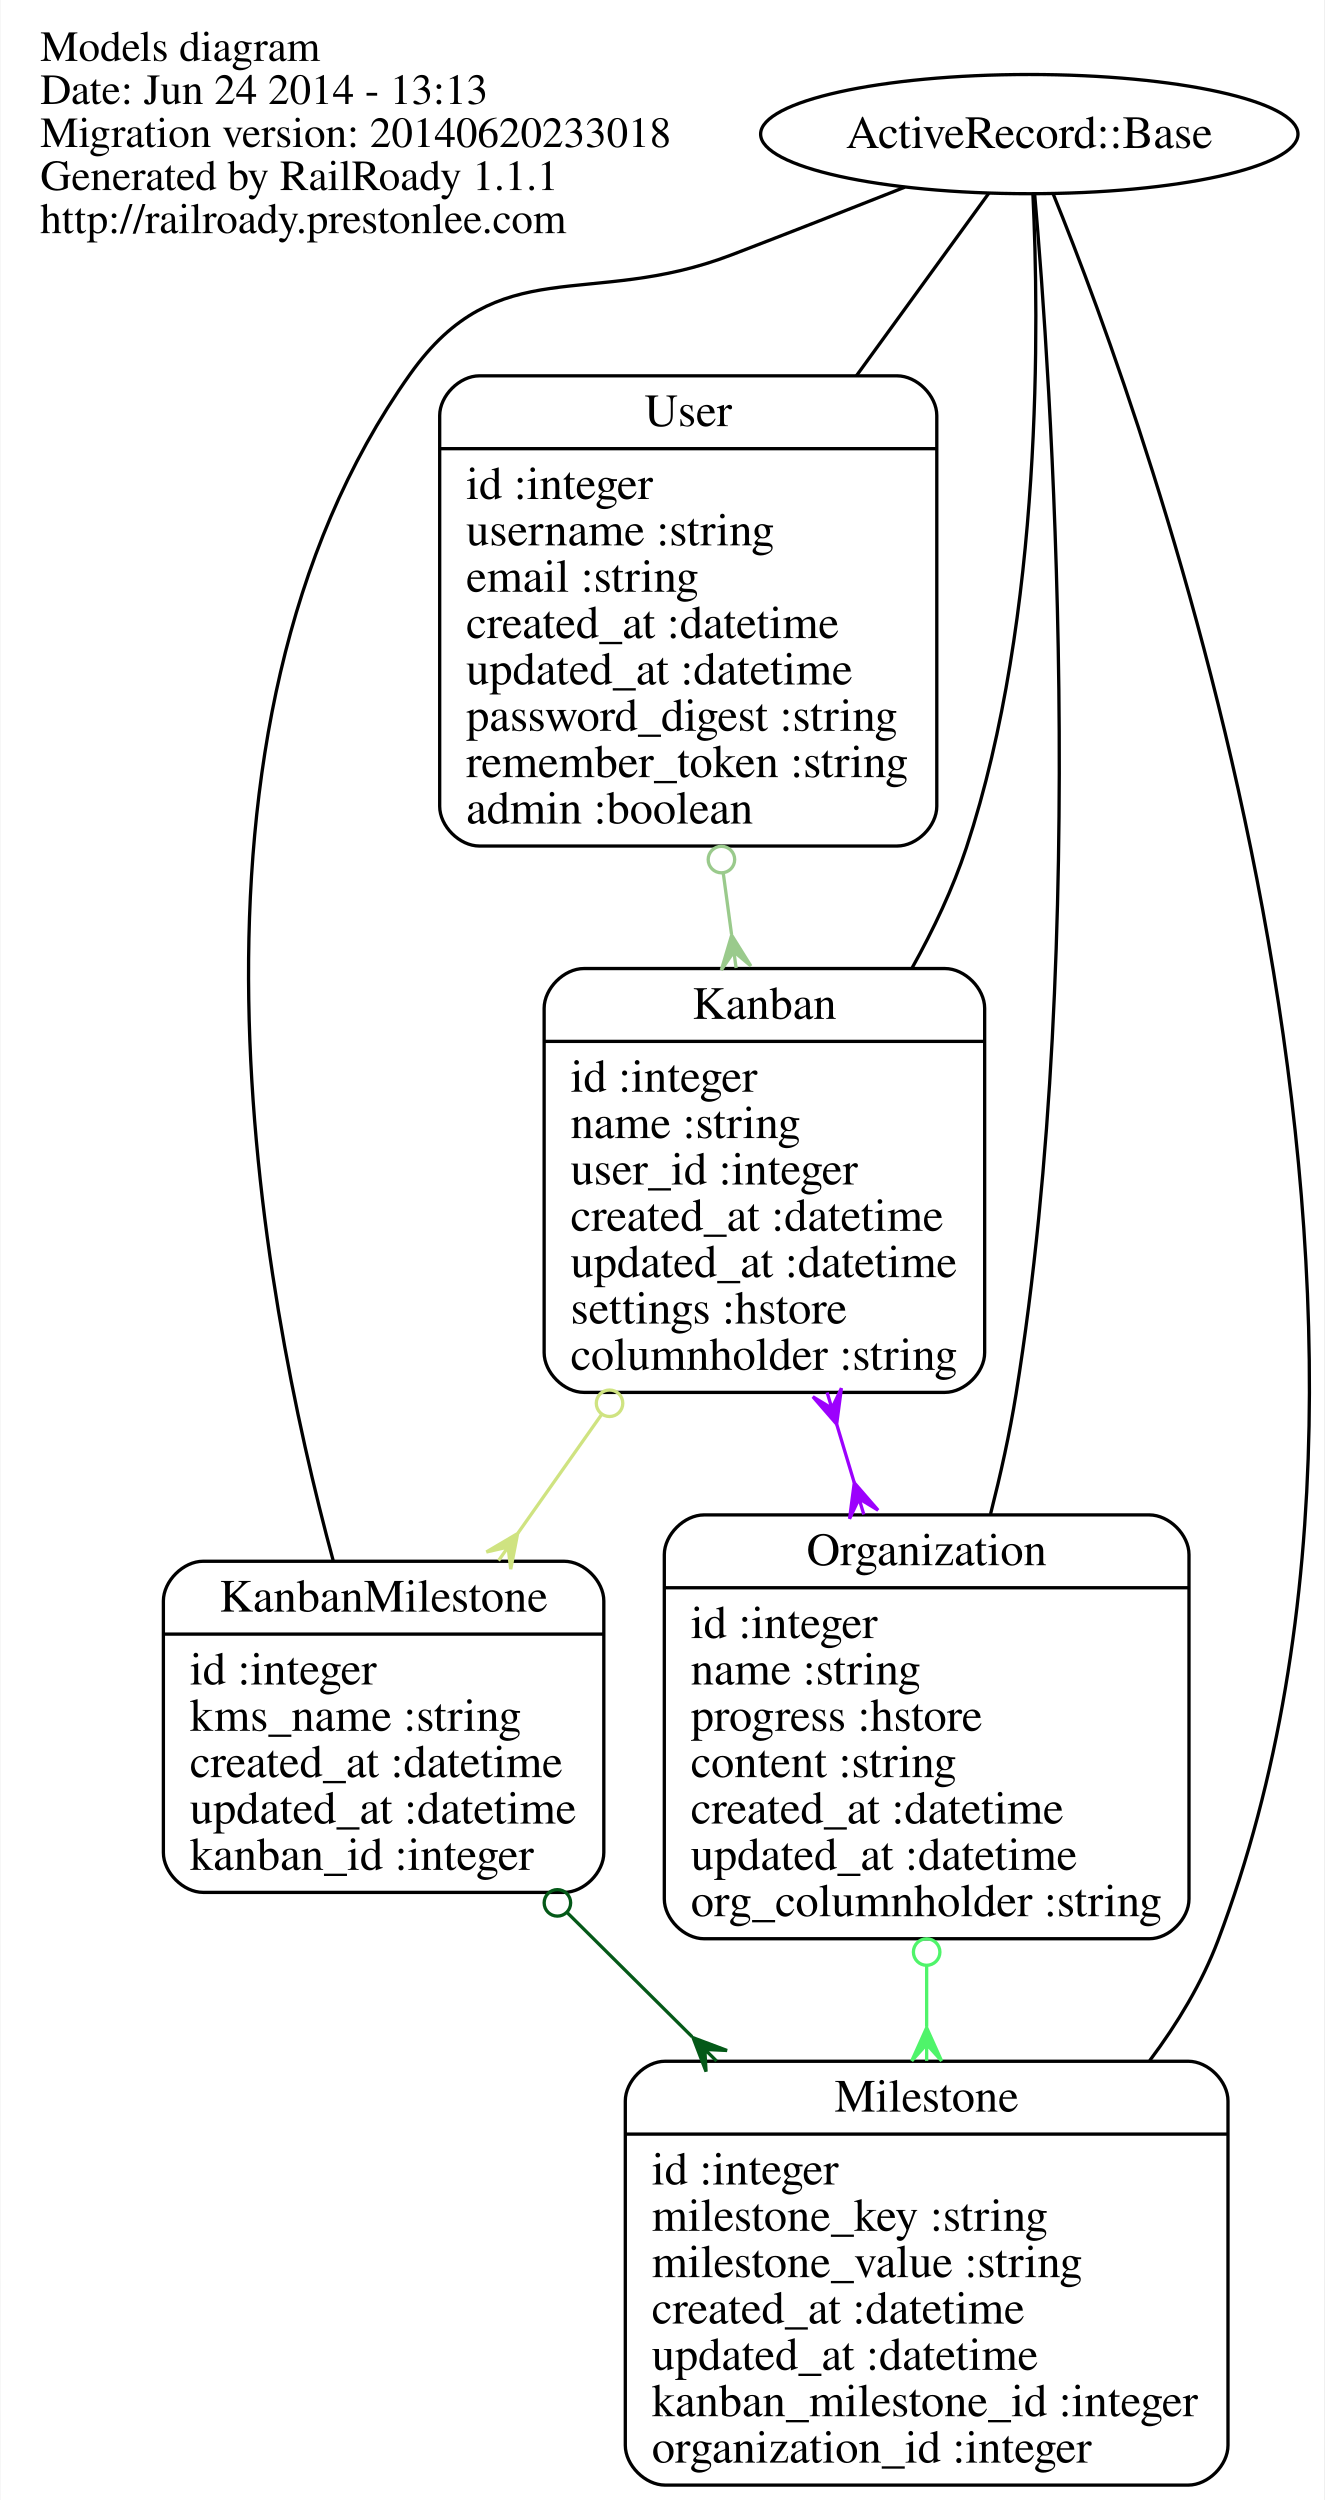
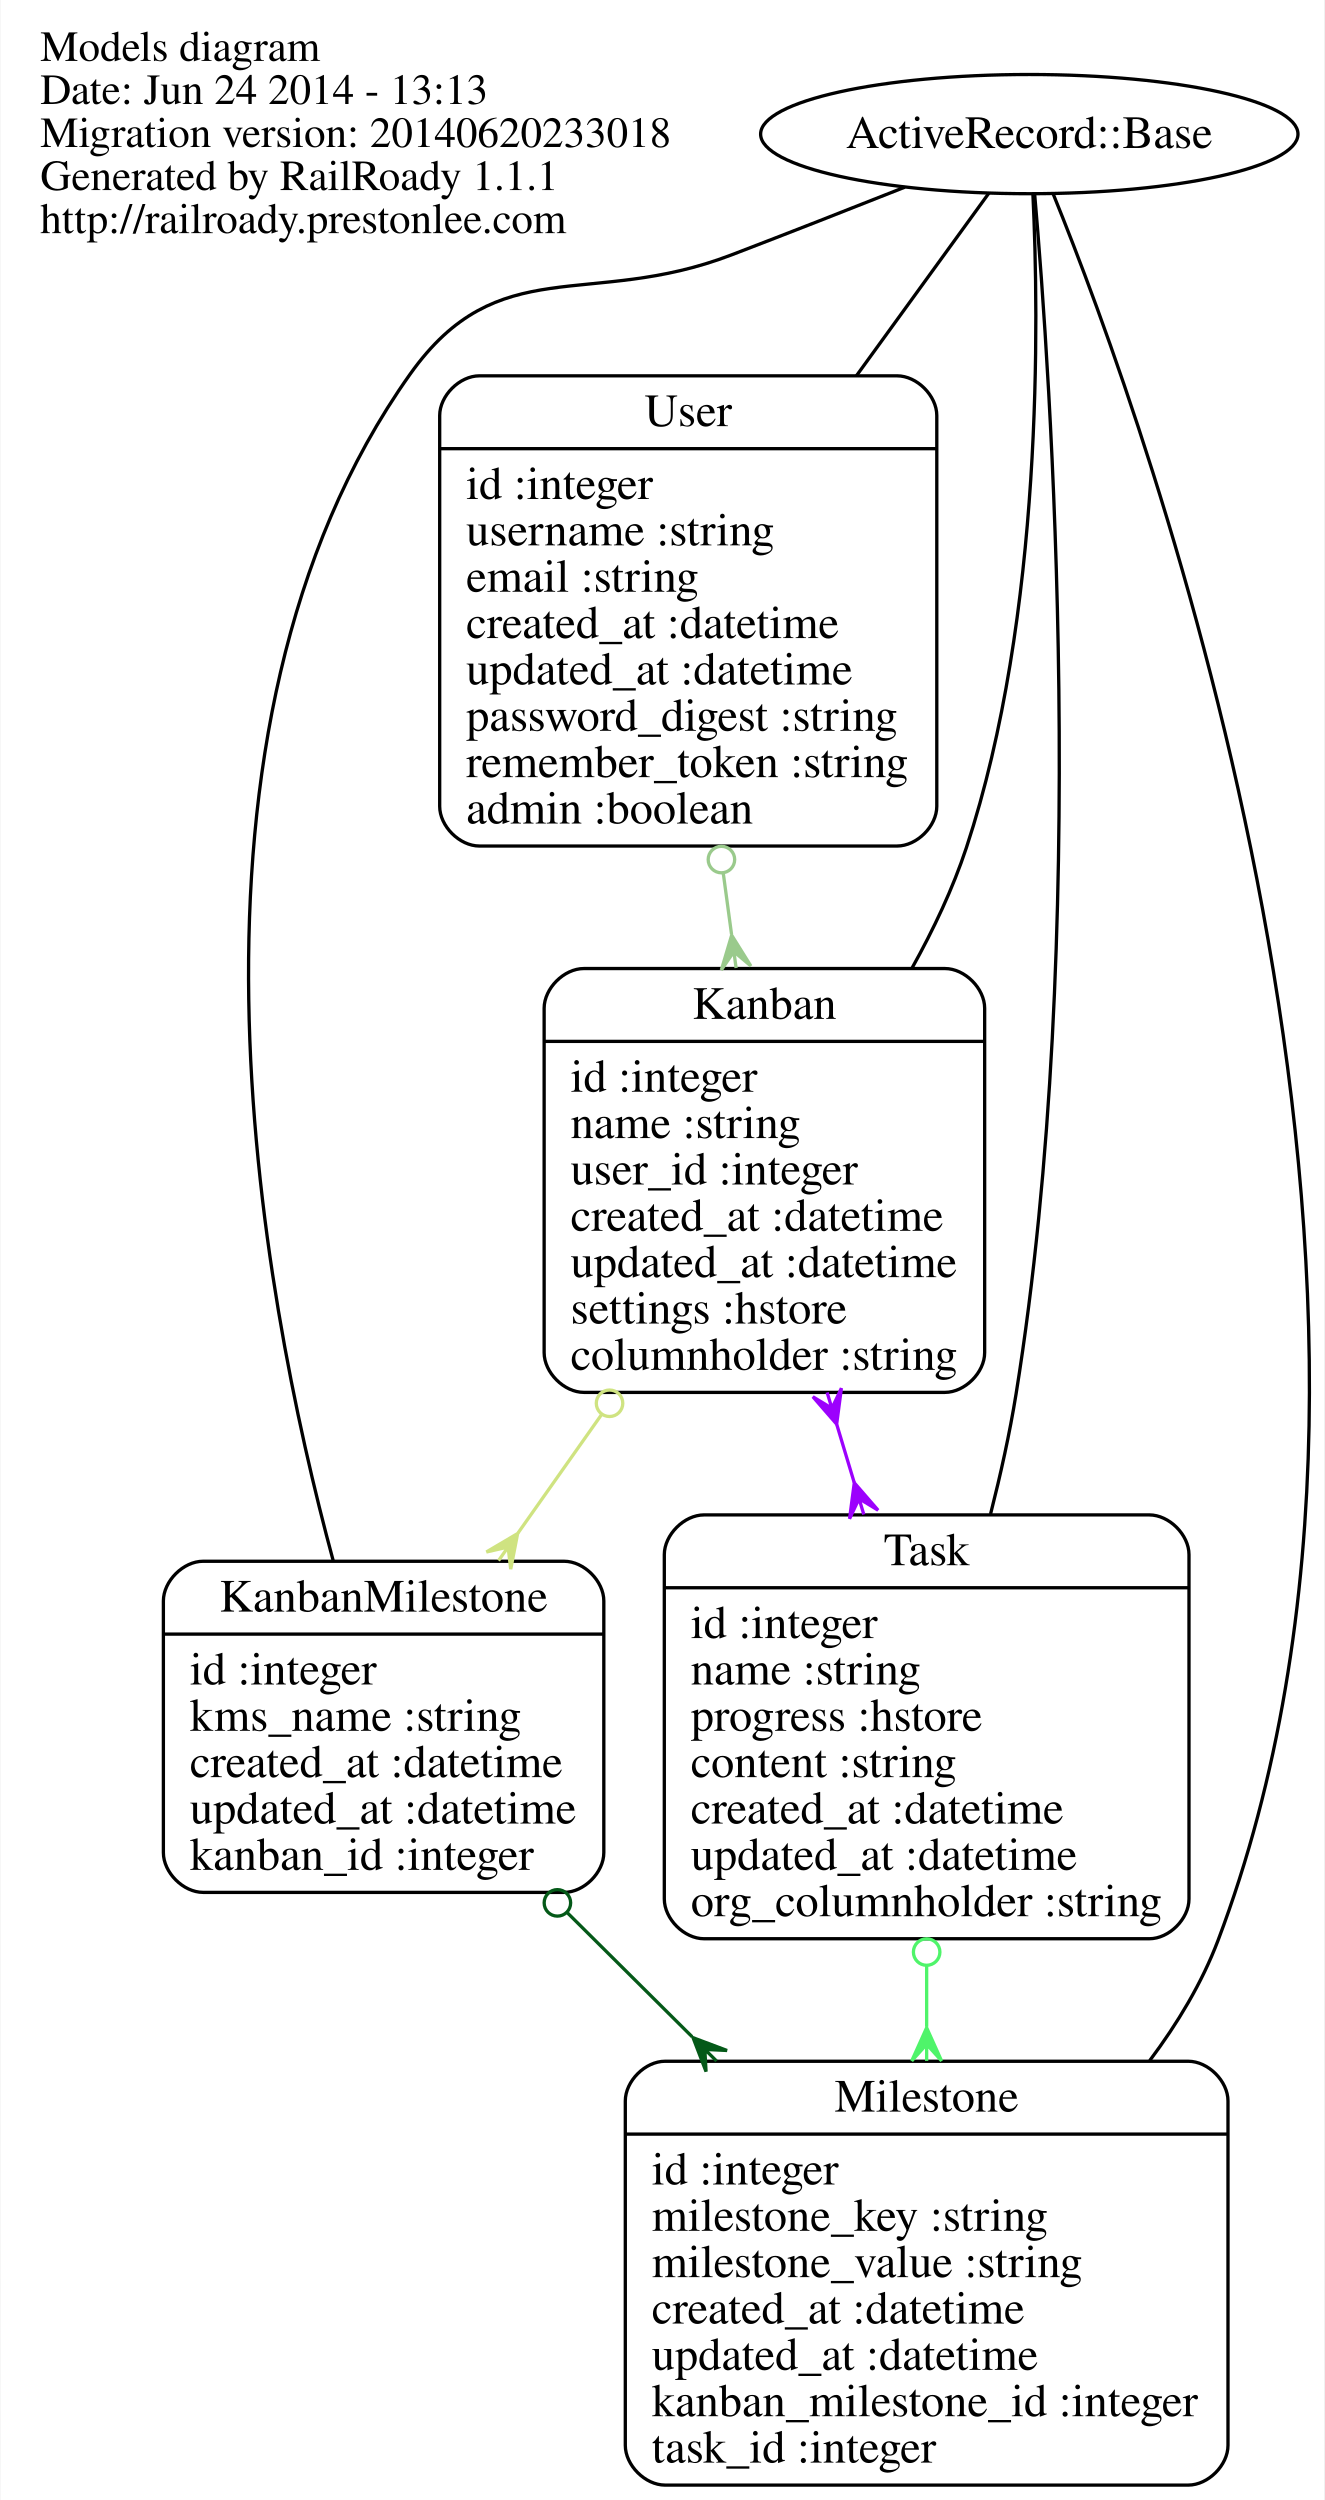
<svg xmlns="http://www.w3.org/2000/svg" width="400pt" height="755pt" viewBox="0.00 0.00 399.68 755.00">
  <g id="graph0" class="graph" transform="scale(1 1) rotate(0) translate(4 751)">
    <polygon fill="white" stroke="none" points="-4,4 -4,-751 395.681,-751 395.681,4 -4,4" />
    <g id="node1" class="node">
      <text text-anchor="start" x="8" y="-732.6" font-family="Times,serif" font-size="13.00">Models diagram</text>
      <text text-anchor="start" x="8" y="-719.6" font-family="Times,serif" font-size="13.00">Date: Jun 24 2014 - 13:13</text>
      <text text-anchor="start" x="8" y="-706.6" font-family="Times,serif" font-size="13.00">Migration version: 20140620233018</text>
      <text text-anchor="start" x="8" y="-693.6" font-family="Times,serif" font-size="13.00">Generated by RailRoady 1.1.1</text>
      <text text-anchor="start" x="8" y="-680.6" font-family="Times,serif" font-size="13.00">http://railroady.prestonlee.com</text>
    </g>
    <g id="node2" class="node">
      <path fill="none" stroke="black" d="M172.169,-330.5C172.169,-330.5 281.207,-330.5 281.207,-330.5 287.207,-330.5 293.207,-336.5 293.207,-342.5 293.207,-342.5 293.207,-446.5 293.207,-446.5 293.207,-452.5 287.207,-458.5 281.207,-458.5 281.207,-458.5 172.169,-458.5 172.169,-458.5 166.169,-458.5 160.169,-452.5 160.169,-446.5 160.169,-446.5 160.169,-342.5 160.169,-342.5 160.169,-336.5 166.169,-330.5 172.169,-330.5" />
      <text text-anchor="middle" x="226.688" y="-443.3" font-family="Times,serif" font-size="14.00">Kanban</text>
      <polyline fill="none" stroke="black" points="160.169,-436.5 293.207,-436.5 " />
      <text text-anchor="start" x="168.169" y="-421.3" font-family="Times,serif" font-size="14.00">id :integer</text>
      <text text-anchor="start" x="168.169" y="-407.3" font-family="Times,serif" font-size="14.00">name :string</text>
      <text text-anchor="start" x="168.169" y="-393.3" font-family="Times,serif" font-size="14.00">user_id :integer</text>
      <text text-anchor="start" x="168.169" y="-379.3" font-family="Times,serif" font-size="14.00">created_at :datetime</text>
      <text text-anchor="start" x="168.169" y="-365.3" font-family="Times,serif" font-size="14.00">updated_at :datetime</text>
      <text text-anchor="start" x="168.169" y="-351.3" font-family="Times,serif" font-size="14.00">settings :hstore</text>
      <text text-anchor="start" x="168.169" y="-337.3" font-family="Times,serif" font-size="14.00">columnholder :string</text>
    </g>
    <g id="node3" class="node">
      <path fill="none" stroke="black" d="M57.182,-179.5C57.182,-179.5 166.193,-179.5 166.193,-179.5 172.193,-179.5 178.193,-185.5 178.193,-191.5 178.193,-191.5 178.193,-267.5 178.193,-267.5 178.193,-273.5 172.193,-279.5 166.193,-279.5 166.193,-279.5 57.182,-279.5 57.182,-279.5 51.182,-279.5 45.182,-273.5 45.182,-267.5 45.182,-267.5 45.182,-191.5 45.182,-191.5 45.182,-185.5 51.182,-179.5 57.182,-179.5" />
      <text text-anchor="middle" x="111.688" y="-264.3" font-family="Times,serif" font-size="14.00">KanbanMilestone</text>
      <polyline fill="none" stroke="black" points="45.182,-257.5 178.193,-257.5 " />
      <text text-anchor="start" x="53.182" y="-242.3" font-family="Times,serif" font-size="14.00">id :integer</text>
      <text text-anchor="start" x="53.182" y="-228.3" font-family="Times,serif" font-size="14.00">kms_name :string</text>
      <text text-anchor="start" x="53.182" y="-214.3" font-family="Times,serif" font-size="14.00">created_at :datetime</text>
      <text text-anchor="start" x="53.182" y="-200.3" font-family="Times,serif" font-size="14.00">updated_at :datetime</text>
      <text text-anchor="start" x="53.182" y="-186.3" font-family="Times,serif" font-size="14.00">kanban_id :integer</text>
    </g>
    <g id="edge2" class="edge">
      <path fill="none" stroke="#cfe381" d="M177.455,-323.718C169.045,-311.797 160.393,-299.535 152.241,-287.98" />
      <ellipse fill="none" stroke="#cfe381" cx="179.92" cy="-327.212" rx="4" ry="4" />
      <polygon fill="#cfe381" stroke="#cfe381" points="152.168,-287.877 150.081,-277.112 149.286,-283.791 146.404,-279.706 146.404,-279.706 146.404,-279.706 149.286,-283.791 142.727,-282.3 152.168,-287.877 152.168,-287.877" />
    </g>
    <g id="node5" class="node">
      <path fill="none" stroke="black" d="M208.461,-165.5C208.461,-165.5 342.915,-165.5 342.915,-165.5 348.915,-165.5 354.915,-171.5 354.915,-177.5 354.915,-177.5 354.915,-281.5 354.915,-281.5 354.915,-287.5 348.915,-293.5 342.915,-293.5 342.915,-293.5 208.461,-293.5 208.461,-293.5 202.461,-293.5 196.461,-287.5 196.461,-281.5 196.461,-281.5 196.461,-177.5 196.461,-177.5 196.461,-171.5 202.461,-165.5 208.461,-165.5" />
-       <text text-anchor="middle" x="275.688" y="-278.3" font-family="Times,serif" font-size="14.00">Organization</text>
+       <text text-anchor="middle" x="275.688" y="-278.3" font-family="Times,serif" font-size="14.00">Task</text>
      <polyline fill="none" stroke="black" points="196.461,-271.5 354.915,-271.5 " />
      <text text-anchor="start" x="204.461" y="-256.3" font-family="Times,serif" font-size="14.00">id :integer</text>
      <text text-anchor="start" x="204.461" y="-242.3" font-family="Times,serif" font-size="14.00">name :string</text>
      <text text-anchor="start" x="204.461" y="-228.3" font-family="Times,serif" font-size="14.00">progress :hstore</text>
      <text text-anchor="start" x="204.461" y="-214.3" font-family="Times,serif" font-size="14.00">content :string</text>
      <text text-anchor="start" x="204.461" y="-200.3" font-family="Times,serif" font-size="14.00">created_at :datetime</text>
      <text text-anchor="start" x="204.461" y="-186.3" font-family="Times,serif" font-size="14.00">updated_at :datetime</text>
      <text text-anchor="start" x="204.461" y="-172.3" font-family="Times,serif" font-size="14.00">org_columnholder :string</text>
    </g>
    <g id="edge1" class="edge">
      <path fill="none" stroke="#9c01fd" d="M248.56,-320.743C250.302,-314.947 252.062,-309.093 253.804,-303.297" />
      <polygon fill="#9c01fd" stroke="#9c01fd" points="248.511,-320.903 241.323,-329.184 247.072,-325.692 245.632,-330.48 245.632,-330.48 245.632,-330.48 247.072,-325.692 249.942,-331.775 248.511,-320.903 248.511,-320.903" />
      <polygon fill="#9c01fd" stroke="#9c01fd" points="253.834,-303.198 261.022,-294.917 255.273,-298.41 256.713,-293.621 256.713,-293.621 256.713,-293.621 255.273,-298.41 252.403,-292.326 253.834,-303.198 253.834,-303.198" />
    </g>
    <g id="node4" class="node">
      <path fill="none" stroke="black" d="M196.682,-0.5C196.682,-0.5 354.693,-0.5 354.693,-0.5 360.693,-0.5 366.693,-6.5 366.693,-12.5 366.693,-12.5 366.693,-116.5 366.693,-116.5 366.693,-122.5 360.693,-128.5 354.693,-128.5 354.693,-128.5 196.682,-128.5 196.682,-128.5 190.682,-128.5 184.682,-122.5 184.682,-116.5 184.682,-116.5 184.682,-12.5 184.682,-12.5 184.682,-6.5 190.682,-0.5 196.682,-0.5" />
      <text text-anchor="middle" x="275.688" y="-113.3" font-family="Times,serif" font-size="14.00">Milestone</text>
      <polyline fill="none" stroke="black" points="184.682,-106.5 366.693,-106.5 " />
      <text text-anchor="start" x="192.682" y="-91.3" font-family="Times,serif" font-size="14.00">id :integer</text>
      <text text-anchor="start" x="192.682" y="-77.3" font-family="Times,serif" font-size="14.00">milestone_key :string</text>
      <text text-anchor="start" x="192.682" y="-63.3" font-family="Times,serif" font-size="14.00">milestone_value :string</text>
      <text text-anchor="start" x="192.682" y="-49.3" font-family="Times,serif" font-size="14.00">created_at :datetime</text>
      <text text-anchor="start" x="192.682" y="-35.3" font-family="Times,serif" font-size="14.00">updated_at :datetime</text>
      <text text-anchor="start" x="192.682" y="-21.3" font-family="Times,serif" font-size="14.00">kanban_milestone_id :integer</text>
-       <text text-anchor="start" x="192.682" y="-7.3" font-family="Times,serif" font-size="14.00">organization_id :integer</text>
+       <text text-anchor="start" x="192.682" y="-7.3" font-family="Times,serif" font-size="14.00">task_id :integer</text>
    </g>
    <g id="edge4" class="edge">
      <path fill="none" stroke="#045918" d="M167.049,-173.477C179.185,-161.415 192.194,-148.485 204.843,-135.913" />
      <ellipse fill="none" stroke="#045918" cx="164.175" cy="-176.333" rx="4" ry="4" />
      <polygon fill="#045918" stroke="#045918" points="205.146,-135.611 215.411,-131.754 208.693,-132.087 212.239,-128.562 212.239,-128.562 212.239,-128.562 208.693,-132.087 209.067,-125.37 205.146,-135.611 205.146,-135.611" />
    </g>
    <g id="edge7" class="edge">
      <path fill="none" stroke="#4ff46a" d="M275.688,-157.473C275.688,-151.322 275.688,-145.09 275.688,-138.92" />
      <ellipse fill="none" stroke="#4ff46a" cx="275.688" cy="-161.48" rx="4" ry="4" />
      <polygon fill="#4ff46a" stroke="#4ff46a" points="275.688,-138.621 280.188,-128.621 275.688,-133.621 275.688,-128.621 275.688,-128.621 275.688,-128.621 275.688,-133.621 271.188,-128.621 275.688,-138.621 275.688,-138.621" />
    </g>
    <g id="node6" class="node">
      <path fill="none" stroke="black" d="M140.624,-495.5C140.624,-495.5 266.752,-495.5 266.752,-495.5 272.752,-495.5 278.752,-501.5 278.752,-507.5 278.752,-507.5 278.752,-625.5 278.752,-625.5 278.752,-631.5 272.752,-637.5 266.752,-637.5 266.752,-637.5 140.624,-637.5 140.624,-637.5 134.624,-637.5 128.624,-631.5 128.624,-625.5 128.624,-625.5 128.624,-507.5 128.624,-507.5 128.624,-501.5 134.624,-495.5 140.624,-495.5" />
      <text text-anchor="middle" x="203.688" y="-622.3" font-family="Times,serif" font-size="14.00">User</text>
      <polyline fill="none" stroke="black" points="128.624,-615.5 278.752,-615.5 " />
      <text text-anchor="start" x="136.624" y="-600.3" font-family="Times,serif" font-size="14.00">id :integer</text>
      <text text-anchor="start" x="136.624" y="-586.3" font-family="Times,serif" font-size="14.00">username :string</text>
      <text text-anchor="start" x="136.624" y="-572.3" font-family="Times,serif" font-size="14.00">email :string</text>
      <text text-anchor="start" x="136.624" y="-558.3" font-family="Times,serif" font-size="14.00">created_at :datetime</text>
      <text text-anchor="start" x="136.624" y="-544.3" font-family="Times,serif" font-size="14.00">updated_at :datetime</text>
      <text text-anchor="start" x="136.624" y="-530.3" font-family="Times,serif" font-size="14.00">password_digest :string</text>
      <text text-anchor="start" x="136.624" y="-516.3" font-family="Times,serif" font-size="14.00">remember_token :string</text>
      <text text-anchor="start" x="136.624" y="-502.3" font-family="Times,serif" font-size="14.00">admin :boolean</text>
    </g>
    <g id="edge9" class="edge">
      <path fill="none" stroke="#9aca8c" d="M214.262,-487.341C215.095,-481.186 215.934,-474.982 216.762,-468.861" />
      <ellipse fill="none" stroke="#9aca8c" cx="213.712" cy="-491.409" rx="4" ry="4" />
      <polygon fill="#9aca8c" stroke="#9aca8c" points="216.802,-468.57 222.602,-459.264 217.472,-463.615 218.143,-458.66 218.143,-458.66 218.143,-458.66 217.472,-463.615 213.683,-458.057 216.802,-468.57 216.802,-468.57" />
    </g>
    <g id="node7" class="node">
      <ellipse fill="none" stroke="black" cx="306.688" cy="-710.5" rx="81.142" ry="18" />
      <text text-anchor="middle" x="306.688" y="-706.3" font-family="Times,serif" font-size="14.00">ActiveRecord::Base</text>
    </g>
    <g id="edge3" class="edge">
      <path fill="none" stroke="black" d="M307.78,-692.281C309.578,-655.163 310.914,-565.285 287.688,-495 283.619,-482.687 277.772,-470.312 271.29,-458.675" />
    </g>
    <g id="edge5" class="edge">
      <path fill="none" stroke="black" d="M269.096,-694.475C252.987,-688.088 233.943,-680.604 216.688,-674 173.742,-657.563 146.314,-675.492 119.688,-638 42.969,-529.972 74.201,-361.96 96.51,-279.51" />
    </g>
    <g id="edge6" class="edge">
      <path fill="none" stroke="black" d="M313.955,-692.299C341.989,-623.314 437.924,-360.992 363.688,-165 358.827,-152.168 351.473,-139.926 343.046,-128.693" />
    </g>
    <g id="edge8" class="edge">
      <path fill="none" stroke="black" d="M308.31,-692.325C313.012,-638.464 324.958,-468.232 302.688,-330 300.78,-318.16 298.022,-305.703 294.989,-293.761" />
    </g>
    <g id="edge10" class="edge">
      <path fill="none" stroke="black" d="M294.468,-692.653C284.396,-678.768 269.39,-658.08 254.465,-637.504" />
    </g>
  </g>
</svg>
